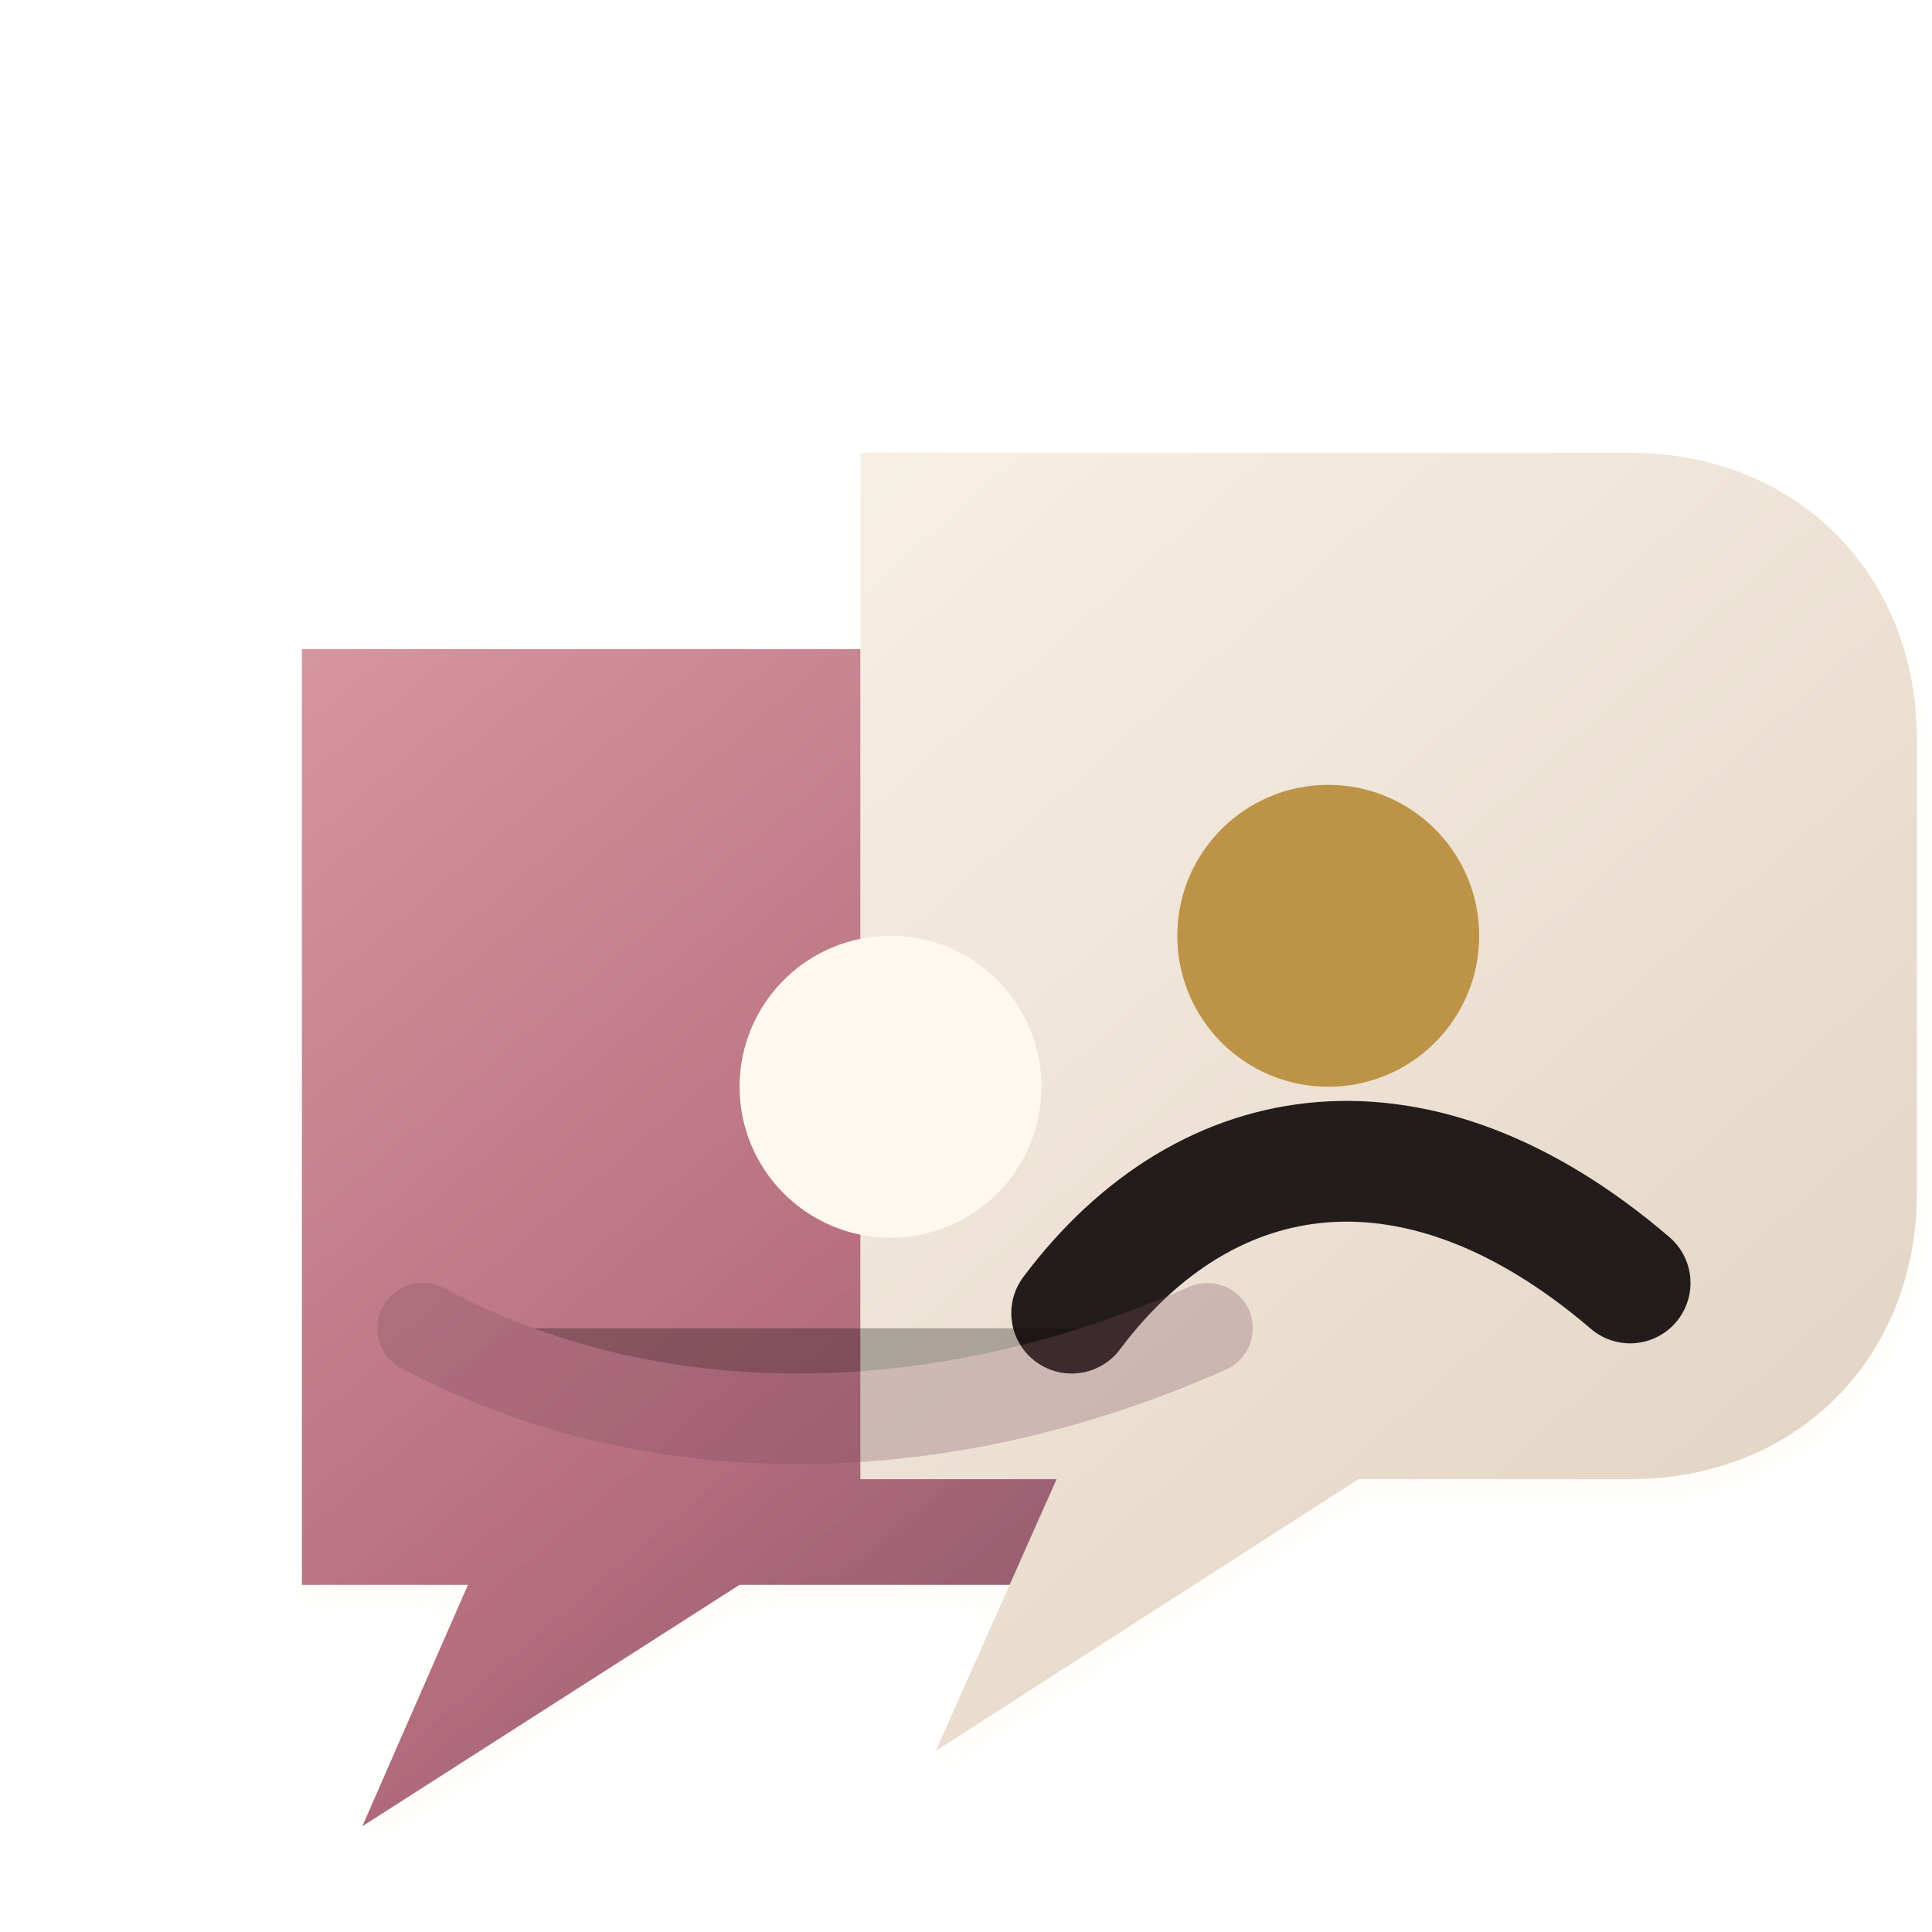
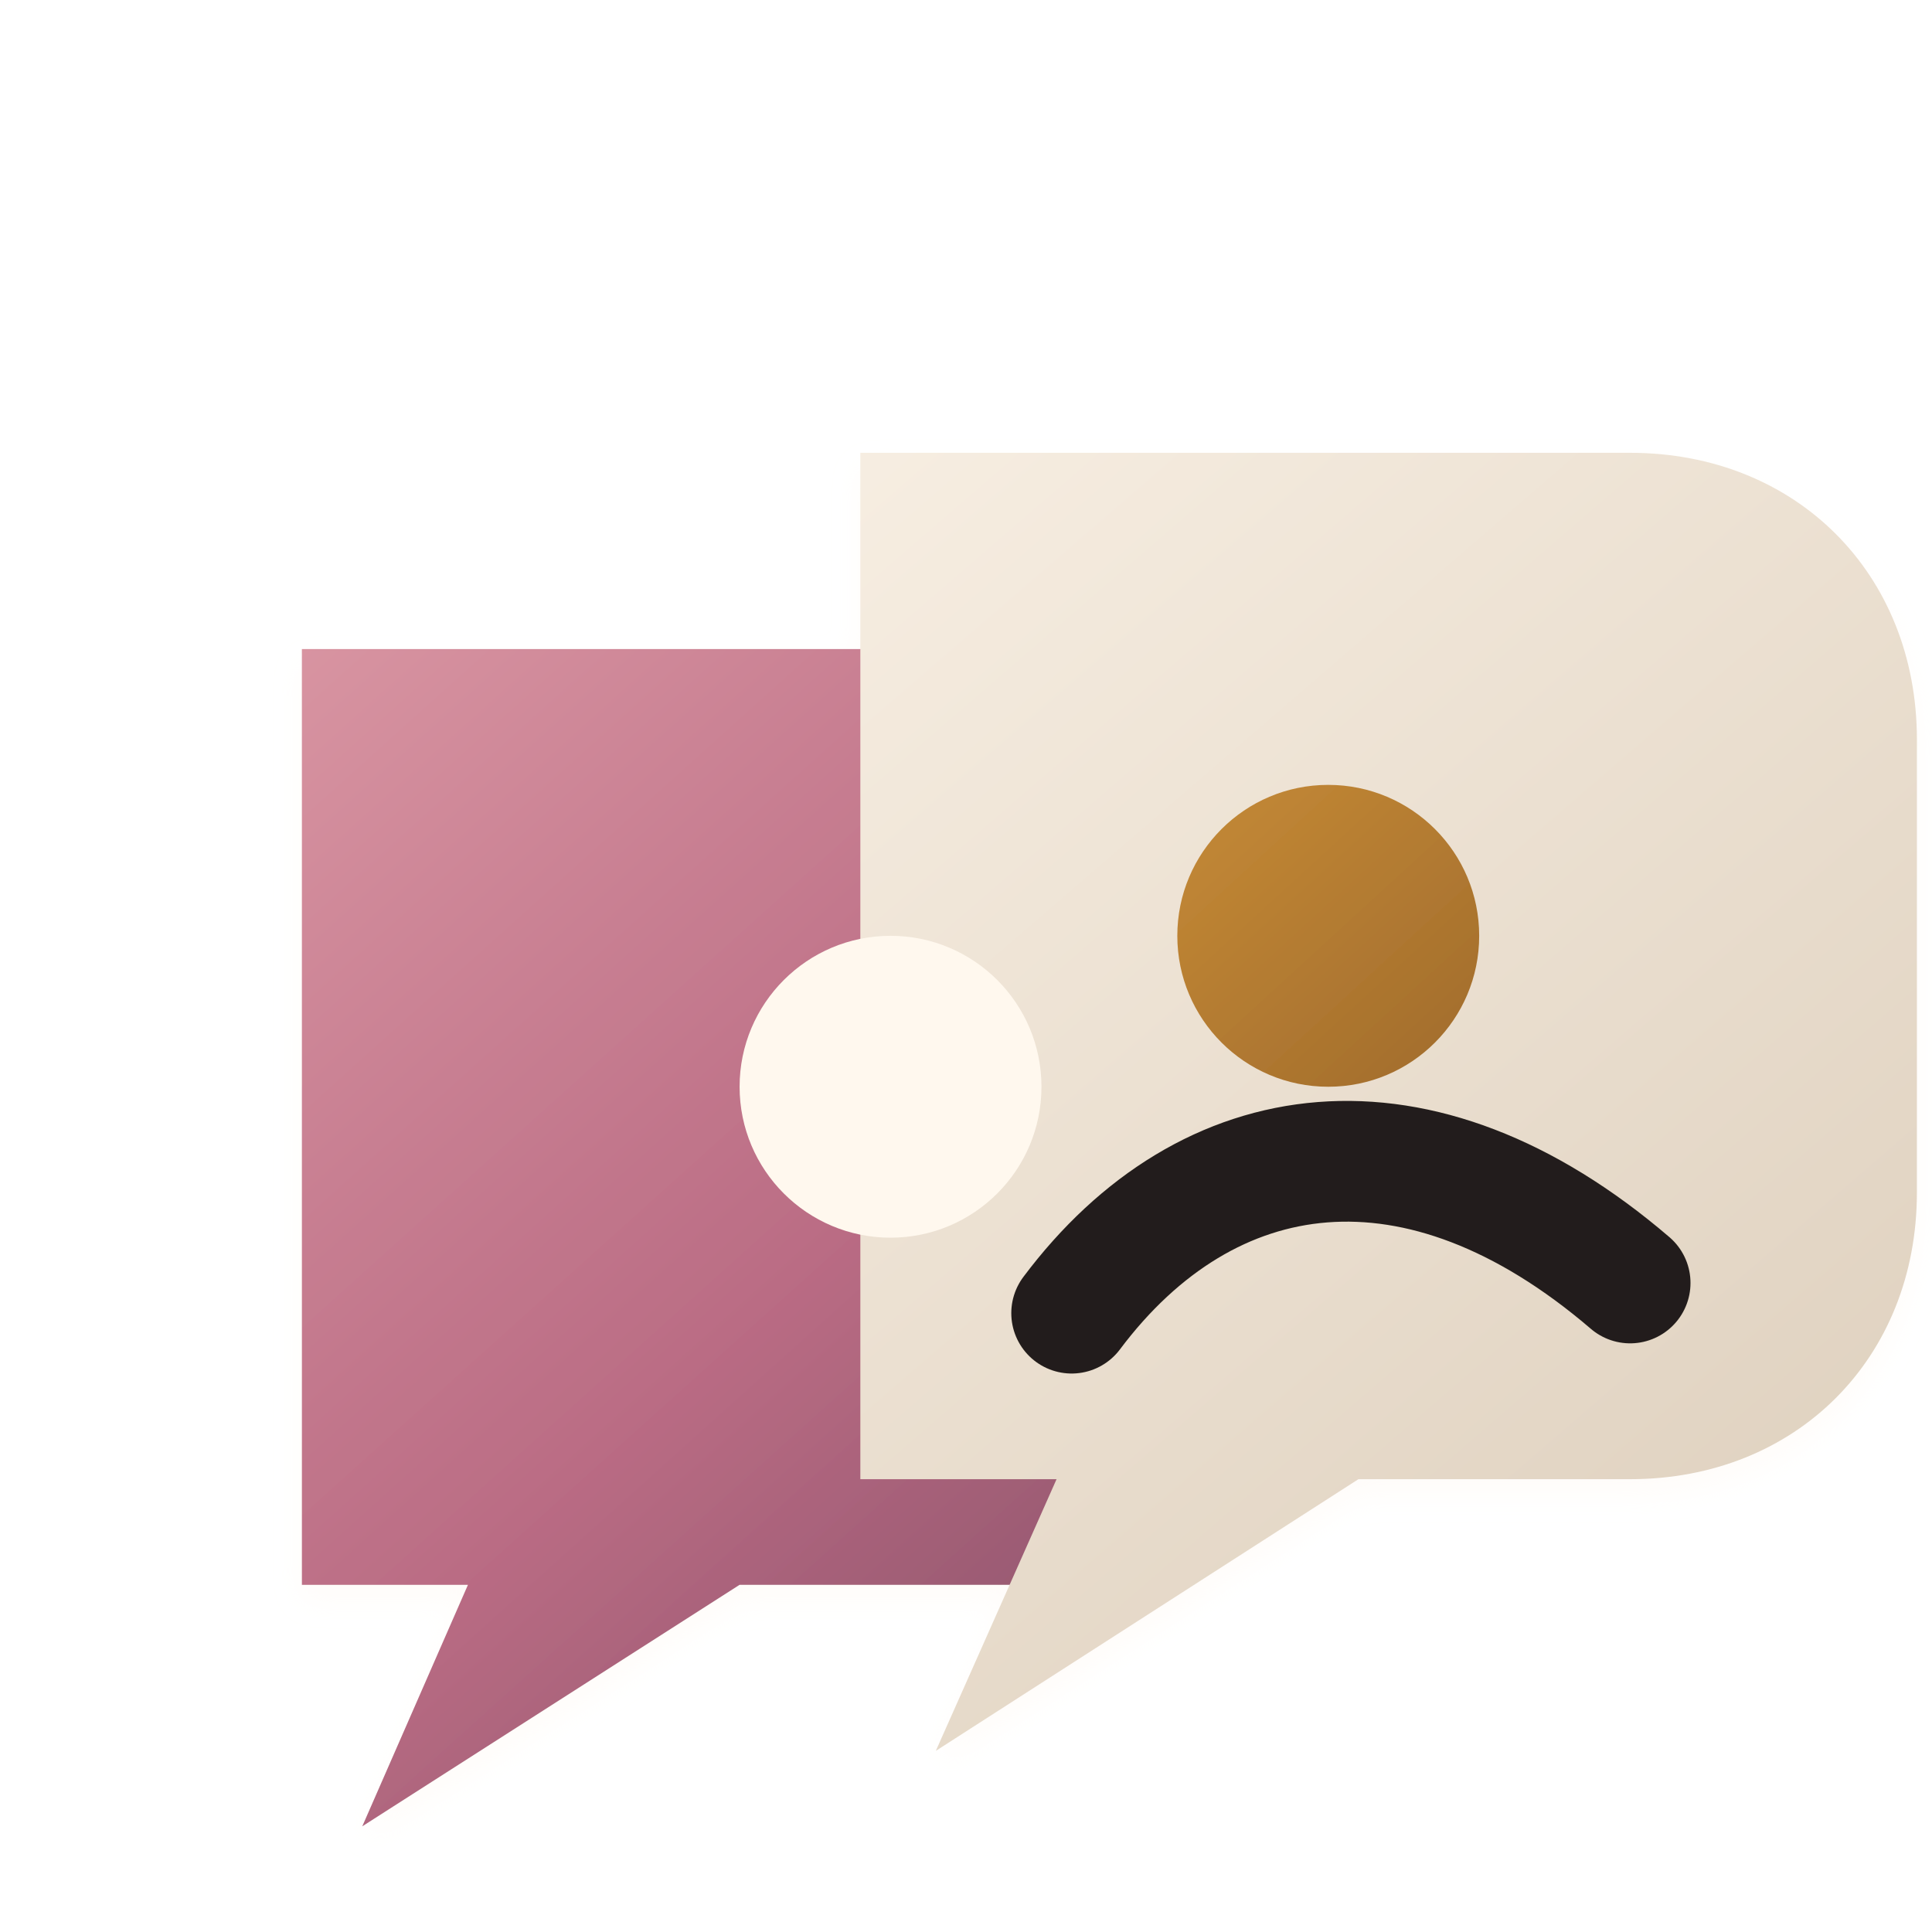
<svg xmlns="http://www.w3.org/2000/svg" viewBox="0 0 128 128" role="img" aria-label="Duet icon">
  <defs>
-     <filter id="cast" x="-45%" y="-45%" width="190%" height="190%">
-       <feDropShadow dx="0" dy="7" stdDeviation="5" flood-color="#2a211b" flood-opacity=".24" />
-       <feDropShadow dx="0" dy="1" stdDeviation="1" flood-color="#fff8ef" flood-opacity=".35" />
+     <filter id="depth" x="-45%" y="-45%" width="190%" height="190%">
+       <feDropShadow dx="0" dy="8" stdDeviation="5" flood-color="#221a16" flood-opacity=".24" />
+       <feDropShadow dx="0" dy="1" stdDeviation="1" flood-color="#fff8ef" flood-opacity=".34" />
    </filter>
-     <linearGradient id="light" x1="18" y1="15" x2="108" y2="116" gradientUnits="userSpaceOnUse">
-       <stop stop-color="#fffaf1" />
-       <stop offset="1" stop-color="#e2d4c4" />
+     <linearGradient id="paper" x1="20" y1="14" x2="108" y2="116" gradientUnits="userSpaceOnUse">
+       <stop stop-color="#fff8ee" />
+       <stop offset="1" stop-color="#dfd1bf" />
    </linearGradient>
-     <linearGradient id="warm" x1="20" y1="14" x2="110" y2="116" gradientUnits="userSpaceOnUse">
-       <stop stop-color="#ecb3a2" />
-       <stop offset=".55" stop-color="#c87963" />
-       <stop offset="1" stop-color="#7e4a3c" />
+     <linearGradient id="ink" x1="18" y1="14" x2="108" y2="116" gradientUnits="userSpaceOnUse">
+       <stop stop-color="#31313b" />
+       <stop offset="1" stop-color="#080911" />
    </linearGradient>
-     <linearGradient id="rose" x1="19" y1="15" x2="105" y2="116" gradientUnits="userSpaceOnUse">
-       <stop stop-color="#e1a6ad" />
-       <stop offset=".58" stop-color="#b76f80" />
-       <stop offset="1" stop-color="#6f485c" />
+     <linearGradient id="coral" x1="18" y1="16" x2="110" y2="114" gradientUnits="userSpaceOnUse">
+       <stop stop-color="#eda891" />
+       <stop offset=".55" stop-color="#ce735b" />
+       <stop offset="1" stop-color="#884a3c" />
    </linearGradient>
-     <linearGradient id="forest" x1="16" y1="16" x2="108" y2="112" gradientUnits="userSpaceOnUse">
-       <stop stop-color="#87aaa0" />
-       <stop offset=".58" stop-color="#557b73" />
-       <stop offset="1" stop-color="#284d51" />
+     <linearGradient id="rose" x1="18" y1="16" x2="108" y2="116" gradientUnits="userSpaceOnUse">
+       <stop stop-color="#e4a4ad" />
+       <stop offset=".55" stop-color="#ba6c84" />
+       <stop offset="1" stop-color="#6f425b" />
+     </linearGradient>
+     <linearGradient id="teal" x1="16" y1="16" x2="108" y2="112" gradientUnits="userSpaceOnUse">
+       <stop stop-color="#83aaa0" />
+       <stop offset=".55" stop-color="#4f827a" />
+       <stop offset="1" stop-color="#244d52" />
    </linearGradient>
    <linearGradient id="blue" x1="18" y1="16" x2="108" y2="112" gradientUnits="userSpaceOnUse">
-       <stop stop-color="#7f91b4" />
-       <stop offset=".55" stop-color="#4a6288" />
-       <stop offset="1" stop-color="#1d2d50" />
+       <stop stop-color="#7891b7" />
+       <stop offset=".56" stop-color="#496c9a" />
+       <stop offset="1" stop-color="#1e2d55" />
    </linearGradient>
-     <linearGradient id="gold" x1="22" y1="16" x2="103" y2="112" gradientUnits="userSpaceOnUse">
-       <stop stop-color="#f0c66a" />
-       <stop offset=".52" stop-color="#b77d2f" />
-       <stop offset="1" stop-color="#6d421f" />
-     </linearGradient>
-     <linearGradient id="ink" x1="20" y1="16" x2="108" y2="112" gradientUnits="userSpaceOnUse">
-       <stop stop-color="#37313c" />
-       <stop offset="1" stop-color="#090a12" />
+     <linearGradient id="gold" x1="20" y1="16" x2="108" y2="112" gradientUnits="userSpaceOnUse">
+       <stop stop-color="#f0c763" />
+       <stop offset=".55" stop-color="#be8434" />
+       <stop offset="1" stop-color="#6e421e" />
    </linearGradient>
  </defs>
-   <g filter="url(#cast)">
+   <g filter="url(#depth)">
    <path d="M20 43h48c11 0 19 8 19 19v24c0 11-8 19-19 19H49l-25 16 7-16H20z" fill="url(#rose)" />
-     <path d="M57 30h51c11 0 19 8 19 19v30c0 11-8 19-19 19H90l-28 18 8-18H57z" fill="url(#light)" />
-     <circle cx="59" cy="72" r="10" fill="#fff8ef" />
-     <circle cx="88" cy="62" r="10" fill="#bd9347" />
+     <path d="M57 30h51c11 0 19 8 19 19v30c0 11-8 19-19 19H90l-28 18 8-18H57z" fill="url(#paper)" />
+     <circle cx="59" cy="72" r="10" fill="#fff8ee" />
+     <circle cx="88" cy="62" r="10" fill="url(#gold)" />
    <path d="M71 87c9-12 23-14 37-2" fill="none" stroke="#241f1b" stroke-width="8" stroke-linecap="round" />
-     <path d="M28 88c15 8 34 8 52 0" stroke="#794c5e" stroke-width="6" stroke-linecap="round" opacity=".28" />
  </g>
</svg>
